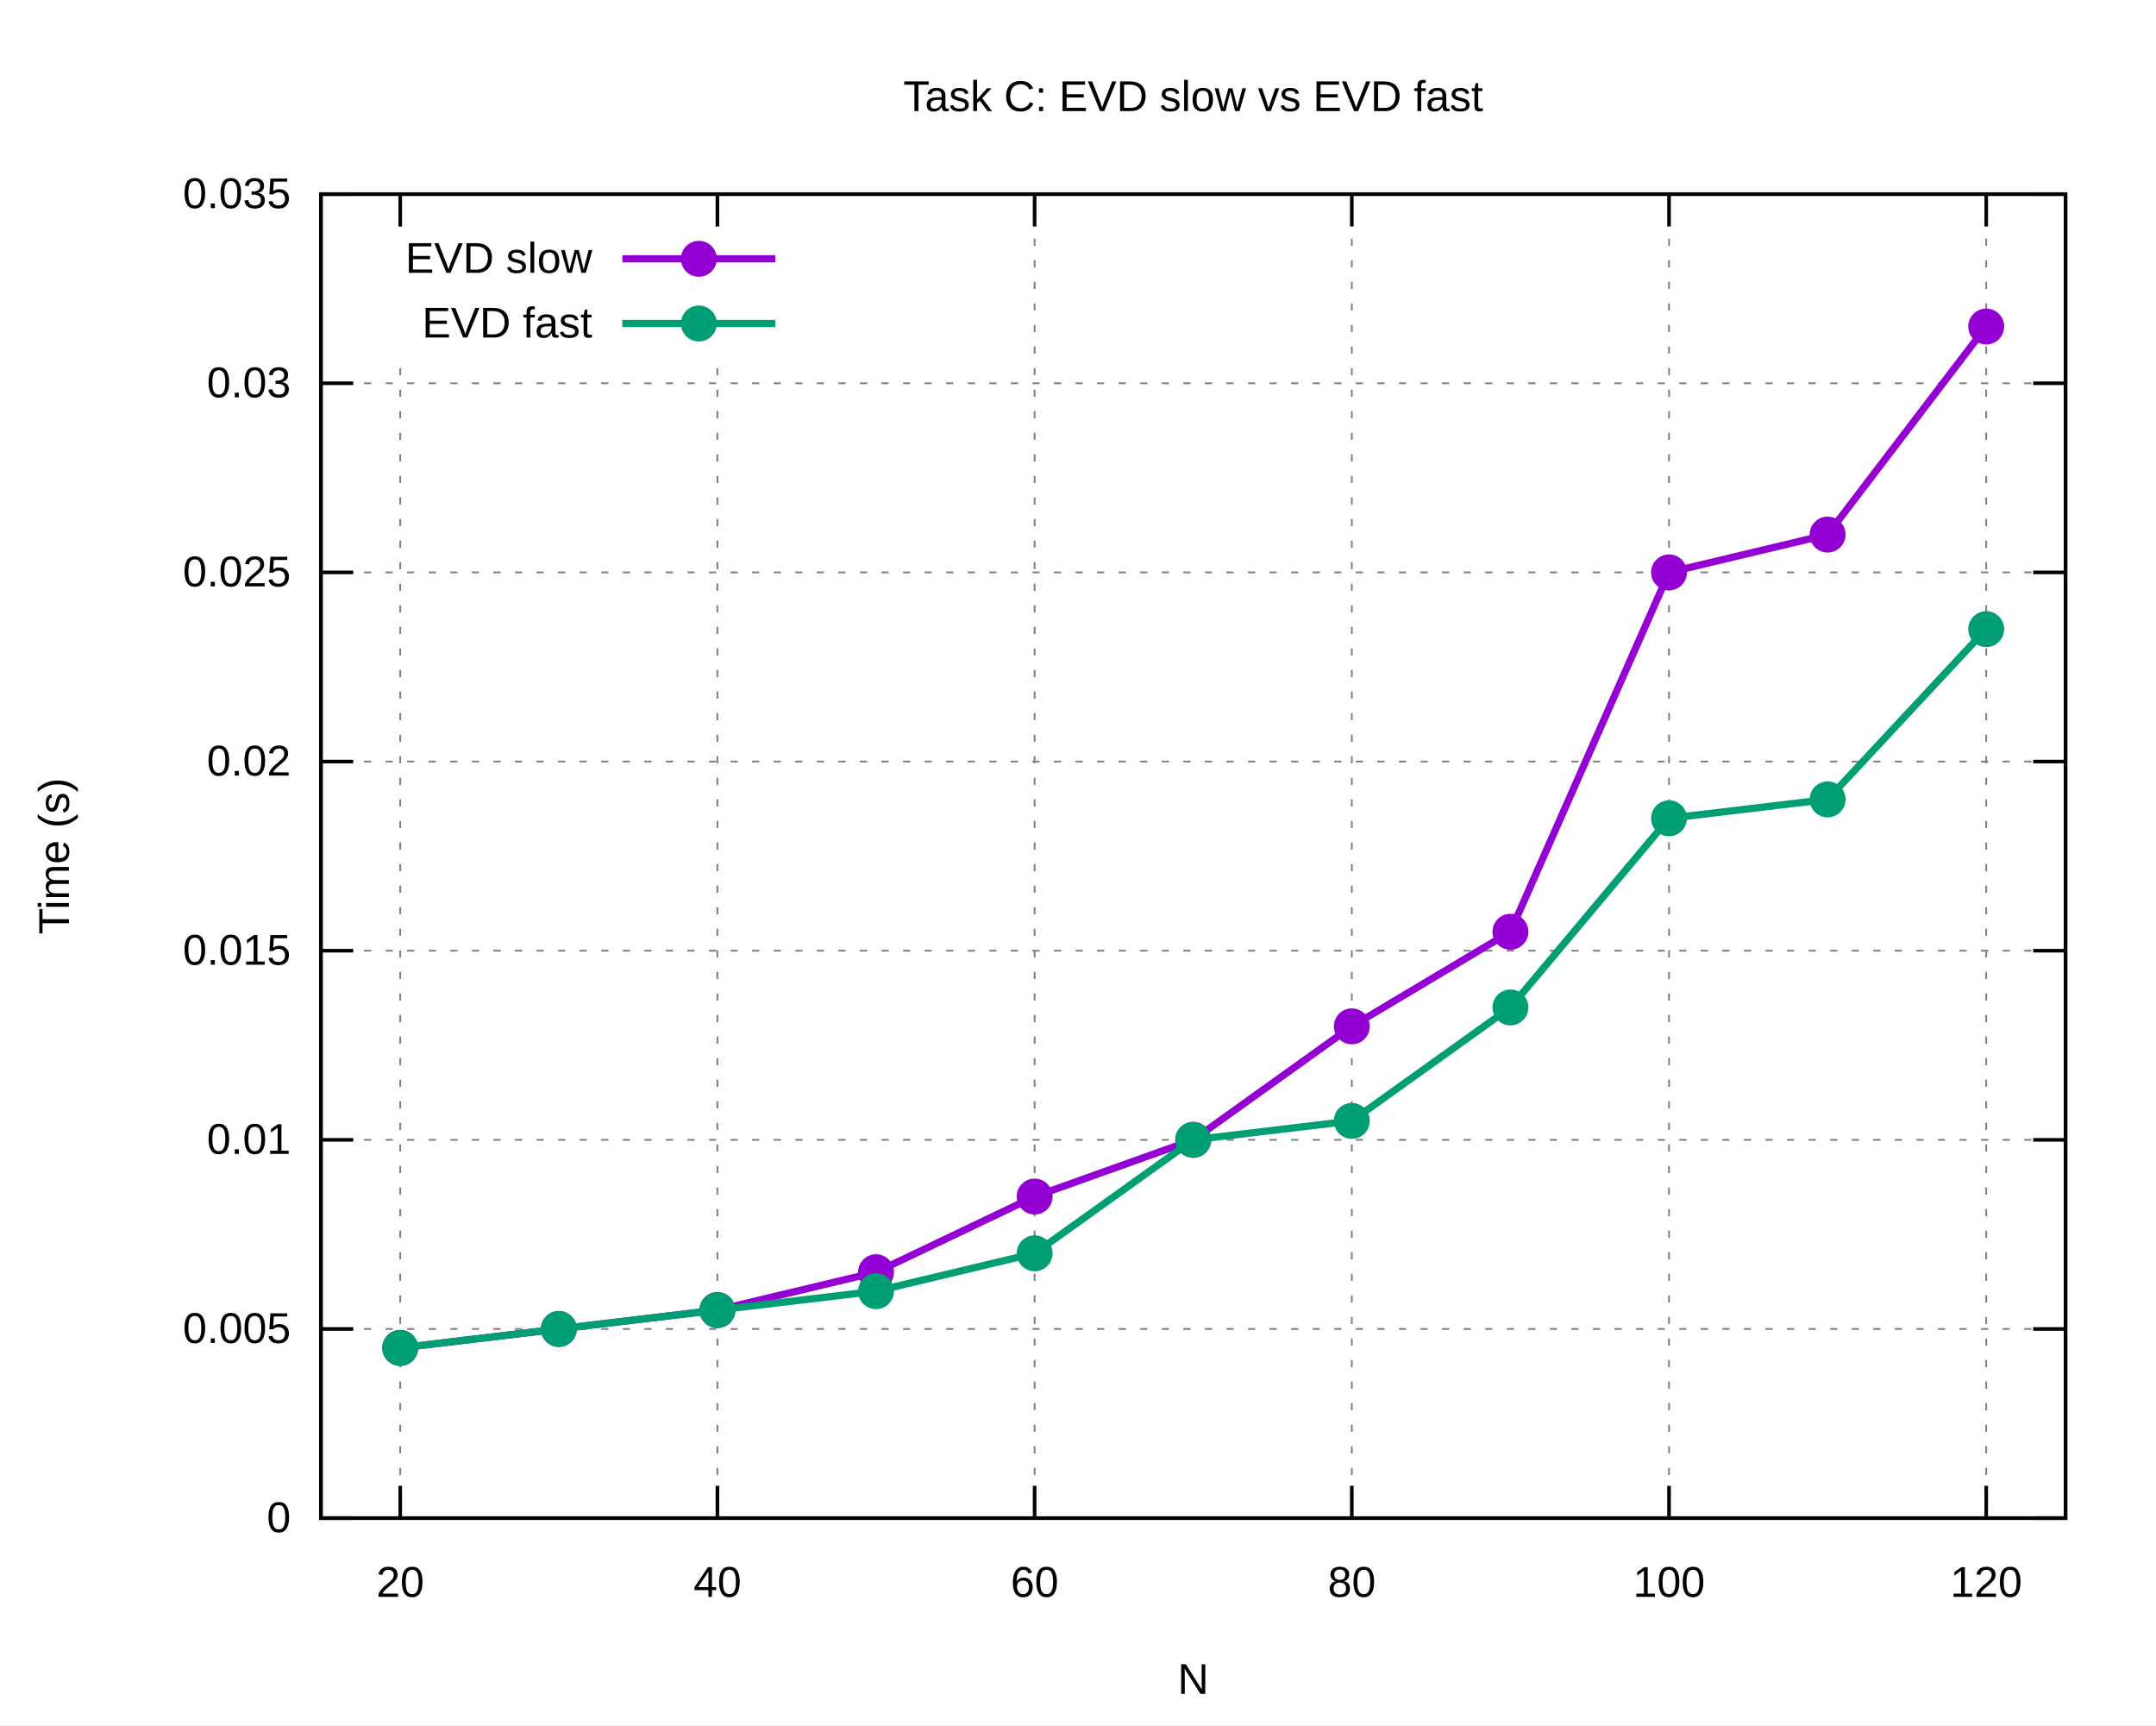
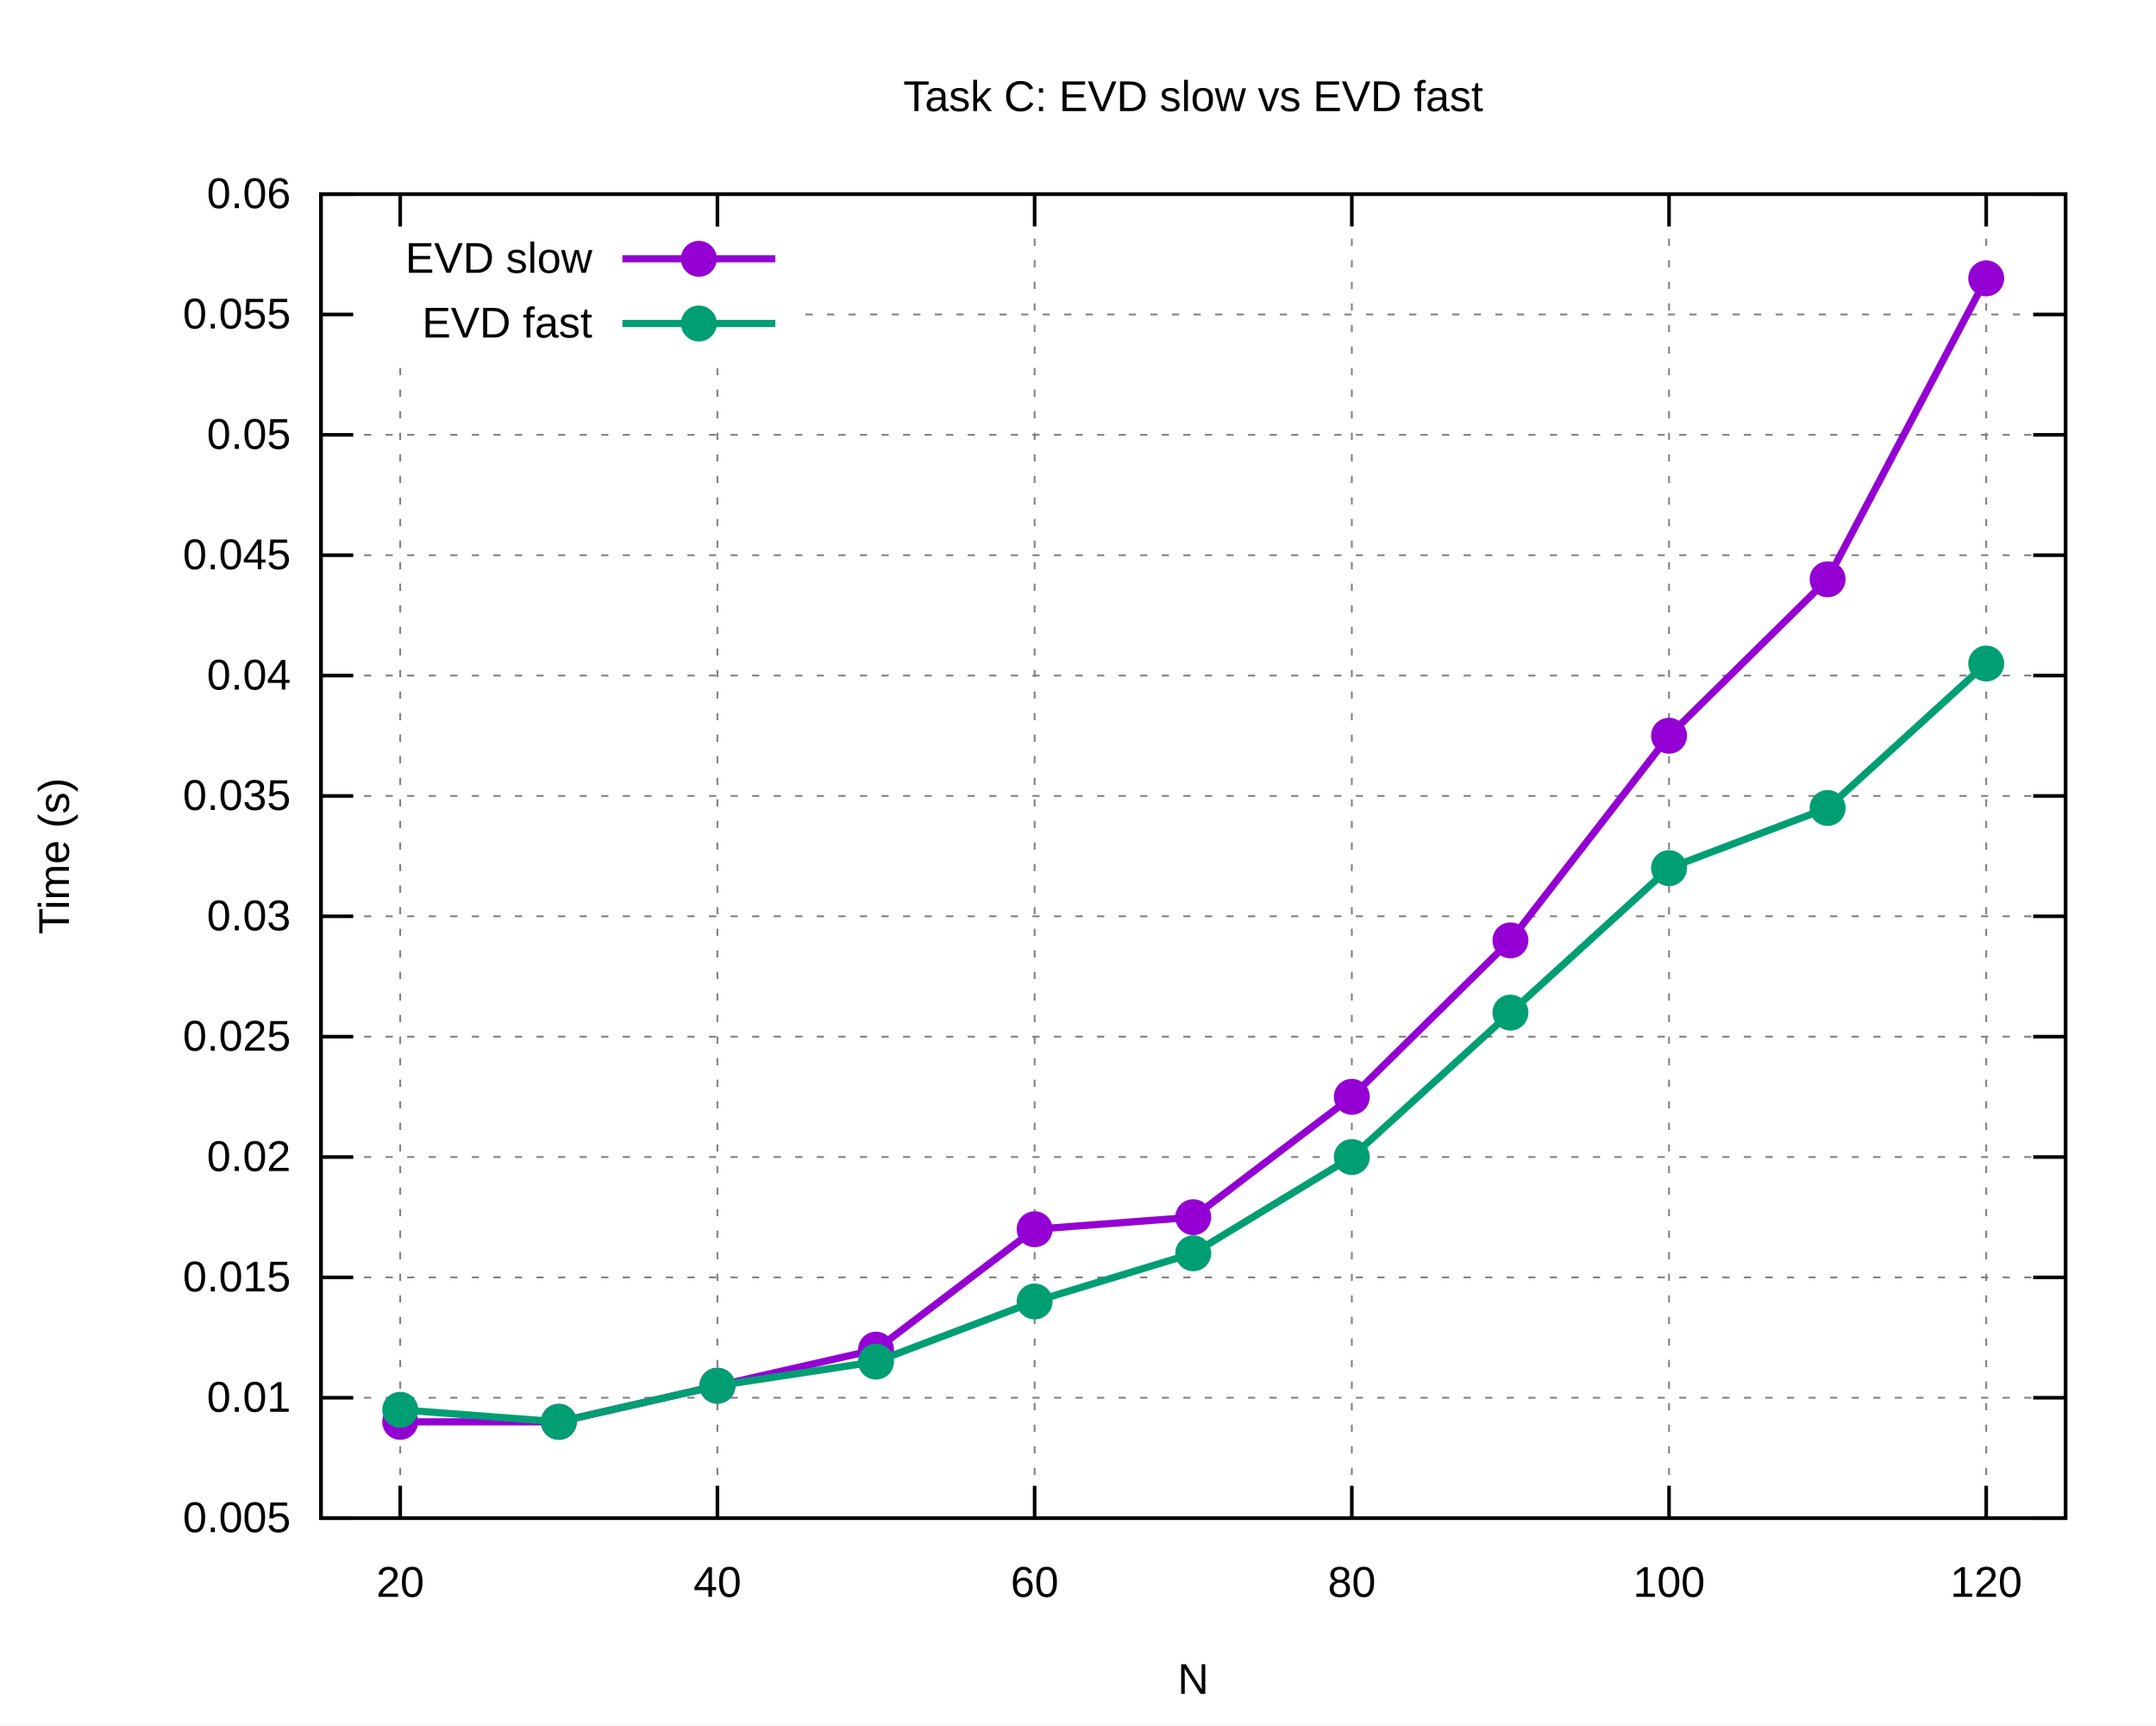
<svg xmlns="http://www.w3.org/2000/svg" xmlns:xlink="http://www.w3.org/1999/xlink" width="600" height="480" viewBox="0 0 600 480">
  <g id="gnuplot_canvas">
    <rect x="0" y="0" width="600" height="480" fill="#ffffff" />
    <defs>
      <circle id="gpDot" r="0.5" stroke-width="0.5" stroke="currentColor" />
      <path id="gpPt0" stroke-width="0.222" stroke="currentColor" d="M-1,0 h2 M0,-1 v2" />
      <path id="gpPt1" stroke-width="0.222" stroke="currentColor" d="M-1,-1 L1,1 M1,-1 L-1,1" />
      <path id="gpPt2" stroke-width="0.222" stroke="currentColor" d="M-1,0 L1,0 M0,-1 L0,1 M-1,-1 L1,1 M-1,1 L1,-1" />
      <rect id="gpPt3" stroke-width="0.222" stroke="currentColor" x="-1" y="-1" width="2" height="2" />
      <rect id="gpPt4" stroke-width="0.222" stroke="currentColor" fill="currentColor" x="-1" y="-1" width="2" height="2" />
      <circle id="gpPt5" stroke-width="0.222" stroke="currentColor" cx="0" cy="0" r="1" />
      <use xlink:href="#gpPt5" id="gpPt6" fill="currentColor" stroke="none" />
      <path id="gpPt7" stroke-width="0.222" stroke="currentColor" d="M0,-1.33 L-1.33,0.67 L1.33,0.67 z" />
      <use xlink:href="#gpPt7" id="gpPt8" fill="currentColor" stroke="none" />
      <use xlink:href="#gpPt7" id="gpPt9" stroke="currentColor" transform="rotate(180)" />
      <use xlink:href="#gpPt9" id="gpPt10" fill="currentColor" stroke="none" />
      <use xlink:href="#gpPt3" id="gpPt11" stroke="currentColor" transform="rotate(45)" />
      <use xlink:href="#gpPt11" id="gpPt12" fill="currentColor" stroke="none" />
      <path id="gpPt13" stroke-width="0.222" stroke="currentColor" d="M0,1.330 L1.265,0.411 L0.782,-1.067 L-0.782,-1.076 L-1.265,0.411 z" />
      <use xlink:href="#gpPt13" id="gpPt14" fill="currentColor" stroke="none" />
      <filter id="textbox" filterUnits="objectBoundingBox" x="0" y="0" height="1" width="1">
        <feFlood flood-color="#FFFFFF" flood-opacity="1" result="bgnd" />
        <feComposite in="SourceGraphic" in2="bgnd" operator="atop" />
      </filter>
      <filter id="greybox" filterUnits="objectBoundingBox" x="0" y="0" height="1" width="1">
        <feFlood flood-color="lightgrey" flood-opacity="1" result="grey" />
        <feComposite in="SourceGraphic" in2="grey" operator="atop" />
      </filter>
    </defs>
    <g fill="none" color="#FFFFFF" stroke="currentColor" stroke-width="1.00" stroke-linecap="butt" stroke-linejoin="miter">
</g>
    <g fill="none" color="black" stroke="currentColor" stroke-width="1.00" stroke-linecap="butt" stroke-linejoin="miter">
</g>
    <g fill="none" color="black" stroke="black" stroke-width="0.50" stroke-linecap="butt" stroke-linejoin="miter">
</g>
    <g fill="none" color="gray" stroke="currentColor" stroke-width="0.50" stroke-linecap="butt" stroke-linejoin="miter">
      <path stroke="gray" stroke-dasharray="2,4" class="gridline" d="M89.31,422.40 L574.82,422.40  " />
    </g>
    <g fill="none" color="gray" stroke="gray" stroke-width="1.00" stroke-linecap="butt" stroke-linejoin="miter">
</g>
    <g fill="none" color="black" stroke="currentColor" stroke-width="1.00" stroke-linecap="butt" stroke-linejoin="miter">
      <path stroke="black" d="M89.31,422.40 L98.31,422.40 M574.82,422.40 L565.82,422.40  " />
      <g transform="translate(80.92,426.30)" stroke="none" fill="black" font-family="Arial" font-size="12.00" text-anchor="end">
        <text>
-           <tspan font-family="Arial"> 0</tspan>
-         </text>
-       </g>
-     </g>
-     <g fill="none" color="black" stroke="currentColor" stroke-width="1.00" stroke-linecap="butt" stroke-linejoin="miter">
- </g>
-     <g fill="none" color="black" stroke="black" stroke-width="0.50" stroke-linecap="butt" stroke-linejoin="miter">
- </g>
-     <g fill="none" color="gray" stroke="currentColor" stroke-width="0.50" stroke-linecap="butt" stroke-linejoin="miter">
-       <path stroke="gray" stroke-dasharray="2,4" class="gridline" d="M89.31,369.77 L574.82,369.77  " />
-     </g>
-     <g fill="none" color="gray" stroke="gray" stroke-width="1.00" stroke-linecap="butt" stroke-linejoin="miter">
- </g>
-     <g fill="none" color="black" stroke="currentColor" stroke-width="1.00" stroke-linecap="butt" stroke-linejoin="miter">
-       <path stroke="black" d="M89.31,369.77 L98.31,369.77 M574.82,369.77 L565.82,369.77  " />
-       <g transform="translate(80.92,373.67)" stroke="none" fill="black" font-family="Arial" font-size="12.00" text-anchor="end">
-         <text>
          <tspan font-family="Arial"> 0.005</tspan>
        </text>
      </g>
    </g>
    <g fill="none" color="black" stroke="currentColor" stroke-width="1.00" stroke-linecap="butt" stroke-linejoin="miter">
</g>
    <g fill="none" color="black" stroke="black" stroke-width="0.50" stroke-linecap="butt" stroke-linejoin="miter">
</g>
    <g fill="none" color="gray" stroke="currentColor" stroke-width="0.50" stroke-linecap="butt" stroke-linejoin="miter">
-       <path stroke="gray" stroke-dasharray="2,4" class="gridline" d="M89.31,317.15 L574.82,317.15  " />
-     </g>
-     <g fill="none" color="gray" stroke="gray" stroke-width="1.00" stroke-linecap="butt" stroke-linejoin="miter">
- </g>
-     <g fill="none" color="black" stroke="currentColor" stroke-width="1.00" stroke-linecap="butt" stroke-linejoin="miter">
-       <path stroke="black" d="M89.31,317.15 L98.31,317.15 M574.82,317.15 L565.82,317.15  " />
-       <g transform="translate(80.92,321.05)" stroke="none" fill="black" font-family="Arial" font-size="12.00" text-anchor="end">
+       <path stroke="gray" stroke-dasharray="2,4" class="gridline" d="M89.31,388.91 L574.82,388.91  " />
+     </g>
+     <g fill="none" color="gray" stroke="gray" stroke-width="1.00" stroke-linecap="butt" stroke-linejoin="miter">
+ </g>
+     <g fill="none" color="black" stroke="currentColor" stroke-width="1.00" stroke-linecap="butt" stroke-linejoin="miter">
+       <path stroke="black" d="M89.31,388.91 L98.31,388.91 M574.82,388.91 L565.82,388.91  " />
+       <g transform="translate(80.92,392.81)" stroke="none" fill="black" font-family="Arial" font-size="12.00" text-anchor="end">
        <text>
          <tspan font-family="Arial"> 0.01</tspan>
        </text>
      </g>
    </g>
    <g fill="none" color="black" stroke="currentColor" stroke-width="1.00" stroke-linecap="butt" stroke-linejoin="miter">
</g>
    <g fill="none" color="black" stroke="black" stroke-width="0.50" stroke-linecap="butt" stroke-linejoin="miter">
</g>
    <g fill="none" color="gray" stroke="currentColor" stroke-width="0.50" stroke-linecap="butt" stroke-linejoin="miter">
-       <path stroke="gray" stroke-dasharray="2,4" class="gridline" d="M89.31,264.52 L574.82,264.52  " />
-     </g>
-     <g fill="none" color="gray" stroke="gray" stroke-width="1.00" stroke-linecap="butt" stroke-linejoin="miter">
- </g>
-     <g fill="none" color="black" stroke="currentColor" stroke-width="1.00" stroke-linecap="butt" stroke-linejoin="miter">
-       <path stroke="black" d="M89.31,264.52 L98.31,264.52 M574.82,264.52 L565.82,264.52  " />
-       <g transform="translate(80.92,268.42)" stroke="none" fill="black" font-family="Arial" font-size="12.00" text-anchor="end">
+       <path stroke="gray" stroke-dasharray="2,4" class="gridline" d="M89.31,355.42 L574.82,355.42  " />
+     </g>
+     <g fill="none" color="gray" stroke="gray" stroke-width="1.00" stroke-linecap="butt" stroke-linejoin="miter">
+ </g>
+     <g fill="none" color="black" stroke="currentColor" stroke-width="1.00" stroke-linecap="butt" stroke-linejoin="miter">
+       <path stroke="black" d="M89.31,355.42 L98.31,355.42 M574.82,355.42 L565.82,355.42  " />
+       <g transform="translate(80.92,359.32)" stroke="none" fill="black" font-family="Arial" font-size="12.00" text-anchor="end">
        <text>
          <tspan font-family="Arial"> 0.015</tspan>
        </text>
      </g>
    </g>
    <g fill="none" color="black" stroke="currentColor" stroke-width="1.00" stroke-linecap="butt" stroke-linejoin="miter">
</g>
    <g fill="none" color="black" stroke="black" stroke-width="0.50" stroke-linecap="butt" stroke-linejoin="miter">
</g>
    <g fill="none" color="gray" stroke="currentColor" stroke-width="0.50" stroke-linecap="butt" stroke-linejoin="miter">
-       <path stroke="gray" stroke-dasharray="2,4" class="gridline" d="M89.31,211.89 L574.82,211.89  " />
-     </g>
-     <g fill="none" color="gray" stroke="gray" stroke-width="1.00" stroke-linecap="butt" stroke-linejoin="miter">
- </g>
-     <g fill="none" color="black" stroke="currentColor" stroke-width="1.00" stroke-linecap="butt" stroke-linejoin="miter">
-       <path stroke="black" d="M89.31,211.89 L98.31,211.89 M574.82,211.89 L565.82,211.89  " />
-       <g transform="translate(80.92,215.79)" stroke="none" fill="black" font-family="Arial" font-size="12.00" text-anchor="end">
+       <path stroke="gray" stroke-dasharray="2,4" class="gridline" d="M89.31,321.93 L574.82,321.93  " />
+     </g>
+     <g fill="none" color="gray" stroke="gray" stroke-width="1.00" stroke-linecap="butt" stroke-linejoin="miter">
+ </g>
+     <g fill="none" color="black" stroke="currentColor" stroke-width="1.00" stroke-linecap="butt" stroke-linejoin="miter">
+       <path stroke="black" d="M89.31,321.93 L98.31,321.93 M574.82,321.93 L565.82,321.93  " />
+       <g transform="translate(80.92,325.83)" stroke="none" fill="black" font-family="Arial" font-size="12.00" text-anchor="end">
        <text>
          <tspan font-family="Arial"> 0.02</tspan>
        </text>
      </g>
    </g>
    <g fill="none" color="black" stroke="currentColor" stroke-width="1.00" stroke-linecap="butt" stroke-linejoin="miter">
</g>
    <g fill="none" color="black" stroke="black" stroke-width="0.50" stroke-linecap="butt" stroke-linejoin="miter">
</g>
    <g fill="none" color="gray" stroke="currentColor" stroke-width="0.50" stroke-linecap="butt" stroke-linejoin="miter">
-       <path stroke="gray" stroke-dasharray="2,4" class="gridline" d="M89.31,159.26 L574.82,159.26  " />
-     </g>
-     <g fill="none" color="gray" stroke="gray" stroke-width="1.00" stroke-linecap="butt" stroke-linejoin="miter">
- </g>
-     <g fill="none" color="black" stroke="currentColor" stroke-width="1.00" stroke-linecap="butt" stroke-linejoin="miter">
-       <path stroke="black" d="M89.31,159.26 L98.31,159.26 M574.82,159.26 L565.82,159.26  " />
-       <g transform="translate(80.92,163.16)" stroke="none" fill="black" font-family="Arial" font-size="12.00" text-anchor="end">
+       <path stroke="gray" stroke-dasharray="2,4" class="gridline" d="M89.31,288.44 L574.82,288.44  " />
+     </g>
+     <g fill="none" color="gray" stroke="gray" stroke-width="1.00" stroke-linecap="butt" stroke-linejoin="miter">
+ </g>
+     <g fill="none" color="black" stroke="currentColor" stroke-width="1.00" stroke-linecap="butt" stroke-linejoin="miter">
+       <path stroke="black" d="M89.31,288.44 L98.31,288.44 M574.82,288.44 L565.82,288.44  " />
+       <g transform="translate(80.92,292.34)" stroke="none" fill="black" font-family="Arial" font-size="12.00" text-anchor="end">
        <text>
          <tspan font-family="Arial"> 0.025</tspan>
        </text>
      </g>
    </g>
    <g fill="none" color="black" stroke="currentColor" stroke-width="1.00" stroke-linecap="butt" stroke-linejoin="miter">
</g>
    <g fill="none" color="black" stroke="black" stroke-width="0.50" stroke-linecap="butt" stroke-linejoin="miter">
</g>
    <g fill="none" color="gray" stroke="currentColor" stroke-width="0.50" stroke-linecap="butt" stroke-linejoin="miter">
-       <path stroke="gray" stroke-dasharray="2,4" class="gridline" d="M89.31,106.64 L574.82,106.64  " />
-     </g>
-     <g fill="none" color="gray" stroke="gray" stroke-width="1.00" stroke-linecap="butt" stroke-linejoin="miter">
- </g>
-     <g fill="none" color="black" stroke="currentColor" stroke-width="1.00" stroke-linecap="butt" stroke-linejoin="miter">
-       <path stroke="black" d="M89.31,106.64 L98.31,106.64 M574.82,106.64 L565.82,106.64  " />
-       <g transform="translate(80.92,110.54)" stroke="none" fill="black" font-family="Arial" font-size="12.00" text-anchor="end">
+       <path stroke="gray" stroke-dasharray="2,4" class="gridline" d="M89.31,254.95 L574.82,254.95  " />
+     </g>
+     <g fill="none" color="gray" stroke="gray" stroke-width="1.00" stroke-linecap="butt" stroke-linejoin="miter">
+ </g>
+     <g fill="none" color="black" stroke="currentColor" stroke-width="1.00" stroke-linecap="butt" stroke-linejoin="miter">
+       <path stroke="black" d="M89.31,254.95 L98.31,254.95 M574.82,254.95 L565.82,254.95  " />
+       <g transform="translate(80.92,258.85)" stroke="none" fill="black" font-family="Arial" font-size="12.00" text-anchor="end">
        <text>
          <tspan font-family="Arial"> 0.03</tspan>
+         </text>
+       </g>
+     </g>
+     <g fill="none" color="black" stroke="currentColor" stroke-width="1.00" stroke-linecap="butt" stroke-linejoin="miter">
+ </g>
+     <g fill="none" color="black" stroke="black" stroke-width="0.50" stroke-linecap="butt" stroke-linejoin="miter">
+ </g>
+     <g fill="none" color="gray" stroke="currentColor" stroke-width="0.50" stroke-linecap="butt" stroke-linejoin="miter">
+       <path stroke="gray" stroke-dasharray="2,4" class="gridline" d="M89.31,221.46 L574.82,221.46  " />
+     </g>
+     <g fill="none" color="gray" stroke="gray" stroke-width="1.00" stroke-linecap="butt" stroke-linejoin="miter">
+ </g>
+     <g fill="none" color="black" stroke="currentColor" stroke-width="1.00" stroke-linecap="butt" stroke-linejoin="miter">
+       <path stroke="black" d="M89.31,221.46 L98.31,221.46 M574.82,221.46 L565.82,221.46  " />
+       <g transform="translate(80.92,225.36)" stroke="none" fill="black" font-family="Arial" font-size="12.00" text-anchor="end">
+         <text>
+           <tspan font-family="Arial"> 0.035</tspan>
+         </text>
+       </g>
+     </g>
+     <g fill="none" color="black" stroke="currentColor" stroke-width="1.00" stroke-linecap="butt" stroke-linejoin="miter">
+ </g>
+     <g fill="none" color="black" stroke="black" stroke-width="0.50" stroke-linecap="butt" stroke-linejoin="miter">
+ </g>
+     <g fill="none" color="gray" stroke="currentColor" stroke-width="0.50" stroke-linecap="butt" stroke-linejoin="miter">
+       <path stroke="gray" stroke-dasharray="2,4" class="gridline" d="M89.31,187.97 L574.82,187.97  " />
+     </g>
+     <g fill="none" color="gray" stroke="gray" stroke-width="1.00" stroke-linecap="butt" stroke-linejoin="miter">
+ </g>
+     <g fill="none" color="black" stroke="currentColor" stroke-width="1.00" stroke-linecap="butt" stroke-linejoin="miter">
+       <path stroke="black" d="M89.31,187.97 L98.31,187.97 M574.82,187.97 L565.82,187.97  " />
+       <g transform="translate(80.92,191.87)" stroke="none" fill="black" font-family="Arial" font-size="12.00" text-anchor="end">
+         <text>
+           <tspan font-family="Arial"> 0.04</tspan>
+         </text>
+       </g>
+     </g>
+     <g fill="none" color="black" stroke="currentColor" stroke-width="1.00" stroke-linecap="butt" stroke-linejoin="miter">
+ </g>
+     <g fill="none" color="black" stroke="black" stroke-width="0.50" stroke-linecap="butt" stroke-linejoin="miter">
+ </g>
+     <g fill="none" color="gray" stroke="currentColor" stroke-width="0.50" stroke-linecap="butt" stroke-linejoin="miter">
+       <path stroke="gray" stroke-dasharray="2,4" class="gridline" d="M89.31,154.48 L574.82,154.48  " />
+     </g>
+     <g fill="none" color="gray" stroke="gray" stroke-width="1.00" stroke-linecap="butt" stroke-linejoin="miter">
+ </g>
+     <g fill="none" color="black" stroke="currentColor" stroke-width="1.00" stroke-linecap="butt" stroke-linejoin="miter">
+       <path stroke="black" d="M89.31,154.48 L98.31,154.48 M574.82,154.48 L565.82,154.48  " />
+       <g transform="translate(80.92,158.38)" stroke="none" fill="black" font-family="Arial" font-size="12.00" text-anchor="end">
+         <text>
+           <tspan font-family="Arial"> 0.045</tspan>
+         </text>
+       </g>
+     </g>
+     <g fill="none" color="black" stroke="currentColor" stroke-width="1.00" stroke-linecap="butt" stroke-linejoin="miter">
+ </g>
+     <g fill="none" color="black" stroke="black" stroke-width="0.50" stroke-linecap="butt" stroke-linejoin="miter">
+ </g>
+     <g fill="none" color="gray" stroke="currentColor" stroke-width="0.50" stroke-linecap="butt" stroke-linejoin="miter">
+       <path stroke="gray" stroke-dasharray="2,4" class="gridline" d="M89.31,120.99 L574.82,120.99  " />
+     </g>
+     <g fill="none" color="gray" stroke="gray" stroke-width="1.00" stroke-linecap="butt" stroke-linejoin="miter">
+ </g>
+     <g fill="none" color="black" stroke="currentColor" stroke-width="1.00" stroke-linecap="butt" stroke-linejoin="miter">
+       <path stroke="black" d="M89.31,120.99 L98.31,120.99 M574.82,120.99 L565.82,120.99  " />
+       <g transform="translate(80.92,124.89)" stroke="none" fill="black" font-family="Arial" font-size="12.00" text-anchor="end">
+         <text>
+           <tspan font-family="Arial"> 0.05</tspan>
+         </text>
+       </g>
+     </g>
+     <g fill="none" color="black" stroke="currentColor" stroke-width="1.00" stroke-linecap="butt" stroke-linejoin="miter">
+ </g>
+     <g fill="none" color="black" stroke="black" stroke-width="0.50" stroke-linecap="butt" stroke-linejoin="miter">
+ </g>
+     <g fill="none" color="gray" stroke="currentColor" stroke-width="0.50" stroke-linecap="butt" stroke-linejoin="miter">
+       <path stroke="gray" stroke-dasharray="2,4" class="gridline" d="M89.31,87.50 L97.70,87.50 M224.16,87.50 L574.82,87.50  " />
+     </g>
+     <g fill="none" color="gray" stroke="gray" stroke-width="1.00" stroke-linecap="butt" stroke-linejoin="miter">
+ </g>
+     <g fill="none" color="black" stroke="currentColor" stroke-width="1.00" stroke-linecap="butt" stroke-linejoin="miter">
+       <path stroke="black" d="M89.31,87.50 L98.31,87.50 M574.82,87.50 L565.82,87.50  " />
+       <g transform="translate(80.92,91.40)" stroke="none" fill="black" font-family="Arial" font-size="12.00" text-anchor="end">
+         <text>
+           <tspan font-family="Arial"> 0.055</tspan>
        </text>
      </g>
    </g>
    <g fill="none" color="black" stroke="currentColor" stroke-width="1.00" stroke-linecap="butt" stroke-linejoin="miter">
</g>
    <g fill="none" color="black" stroke="black" stroke-width="0.50" stroke-linecap="butt" stroke-linejoin="miter">
</g>
    <g fill="none" color="gray" stroke="currentColor" stroke-width="0.50" stroke-linecap="butt" stroke-linejoin="miter">
      <path stroke="gray" stroke-dasharray="2,4" class="gridline" d="M89.31,54.01 L574.82,54.01  " />
    </g>
    <g fill="none" color="gray" stroke="gray" stroke-width="1.00" stroke-linecap="butt" stroke-linejoin="miter">
</g>
    <g fill="none" color="black" stroke="currentColor" stroke-width="1.00" stroke-linecap="butt" stroke-linejoin="miter">
      <path stroke="black" d="M89.31,54.01 L98.31,54.01 M574.82,54.01 L565.82,54.01  " />
      <g transform="translate(80.92,57.91)" stroke="none" fill="black" font-family="Arial" font-size="12.00" text-anchor="end">
        <text>
-           <tspan font-family="Arial"> 0.035</tspan>
+           <tspan font-family="Arial"> 0.06</tspan>
        </text>
      </g>
    </g>
    <g fill="none" color="black" stroke="currentColor" stroke-width="1.00" stroke-linecap="butt" stroke-linejoin="miter">
</g>
    <g fill="none" color="black" stroke="black" stroke-width="0.50" stroke-linecap="butt" stroke-linejoin="miter">
</g>
    <g fill="none" color="gray" stroke="currentColor" stroke-width="0.50" stroke-linecap="butt" stroke-linejoin="miter">
      <path stroke="gray" stroke-dasharray="2,4" class="gridline" d="M111.38,422.40 L111.38,99.01 M111.38,63.01 L111.38,54.01  " />
    </g>
    <g fill="none" color="gray" stroke="gray" stroke-width="1.00" stroke-linecap="butt" stroke-linejoin="miter">
</g>
    <g fill="none" color="black" stroke="currentColor" stroke-width="1.00" stroke-linecap="butt" stroke-linejoin="miter">
      <path stroke="black" d="M111.38,422.40 L111.38,413.40 M111.38,54.01 L111.38,63.01  " />
      <g transform="translate(111.38,444.30)" stroke="none" fill="black" font-family="Arial" font-size="12.00" text-anchor="middle">
        <text>
          <tspan font-family="Arial"> 20</tspan>
        </text>
      </g>
    </g>
    <g fill="none" color="black" stroke="currentColor" stroke-width="1.00" stroke-linecap="butt" stroke-linejoin="miter">
</g>
    <g fill="none" color="black" stroke="black" stroke-width="0.50" stroke-linecap="butt" stroke-linejoin="miter">
</g>
    <g fill="none" color="gray" stroke="currentColor" stroke-width="0.50" stroke-linecap="butt" stroke-linejoin="miter">
      <path stroke="gray" stroke-dasharray="2,4" class="gridline" d="M199.65,422.40 L199.65,99.01 M199.65,63.01 L199.65,54.01  " />
    </g>
    <g fill="none" color="gray" stroke="gray" stroke-width="1.00" stroke-linecap="butt" stroke-linejoin="miter">
</g>
    <g fill="none" color="black" stroke="currentColor" stroke-width="1.00" stroke-linecap="butt" stroke-linejoin="miter">
      <path stroke="black" d="M199.65,422.40 L199.65,413.40 M199.65,54.01 L199.65,63.01  " />
      <g transform="translate(199.65,444.30)" stroke="none" fill="black" font-family="Arial" font-size="12.00" text-anchor="middle">
        <text>
          <tspan font-family="Arial"> 40</tspan>
        </text>
      </g>
    </g>
    <g fill="none" color="black" stroke="currentColor" stroke-width="1.00" stroke-linecap="butt" stroke-linejoin="miter">
</g>
    <g fill="none" color="black" stroke="black" stroke-width="0.50" stroke-linecap="butt" stroke-linejoin="miter">
</g>
    <g fill="none" color="gray" stroke="currentColor" stroke-width="0.50" stroke-linecap="butt" stroke-linejoin="miter">
      <path stroke="gray" stroke-dasharray="2,4" class="gridline" d="M287.93,422.40 L287.93,54.01  " />
    </g>
    <g fill="none" color="gray" stroke="gray" stroke-width="1.00" stroke-linecap="butt" stroke-linejoin="miter">
</g>
    <g fill="none" color="black" stroke="currentColor" stroke-width="1.00" stroke-linecap="butt" stroke-linejoin="miter">
      <path stroke="black" d="M287.93,422.40 L287.93,413.40 M287.93,54.01 L287.93,63.01  " />
      <g transform="translate(287.93,444.30)" stroke="none" fill="black" font-family="Arial" font-size="12.00" text-anchor="middle">
        <text>
          <tspan font-family="Arial"> 60</tspan>
        </text>
      </g>
    </g>
    <g fill="none" color="black" stroke="currentColor" stroke-width="1.00" stroke-linecap="butt" stroke-linejoin="miter">
</g>
    <g fill="none" color="black" stroke="black" stroke-width="0.50" stroke-linecap="butt" stroke-linejoin="miter">
</g>
    <g fill="none" color="gray" stroke="currentColor" stroke-width="0.50" stroke-linecap="butt" stroke-linejoin="miter">
      <path stroke="gray" stroke-dasharray="2,4" class="gridline" d="M376.20,422.40 L376.20,54.01  " />
    </g>
    <g fill="none" color="gray" stroke="gray" stroke-width="1.00" stroke-linecap="butt" stroke-linejoin="miter">
</g>
    <g fill="none" color="black" stroke="currentColor" stroke-width="1.00" stroke-linecap="butt" stroke-linejoin="miter">
      <path stroke="black" d="M376.20,422.40 L376.20,413.40 M376.20,54.01 L376.20,63.01  " />
      <g transform="translate(376.20,444.30)" stroke="none" fill="black" font-family="Arial" font-size="12.00" text-anchor="middle">
        <text>
          <tspan font-family="Arial"> 80</tspan>
        </text>
      </g>
    </g>
    <g fill="none" color="black" stroke="currentColor" stroke-width="1.00" stroke-linecap="butt" stroke-linejoin="miter">
</g>
    <g fill="none" color="black" stroke="black" stroke-width="0.50" stroke-linecap="butt" stroke-linejoin="miter">
</g>
    <g fill="none" color="gray" stroke="currentColor" stroke-width="0.50" stroke-linecap="butt" stroke-linejoin="miter">
      <path stroke="gray" stroke-dasharray="2,4" class="gridline" d="M464.48,422.40 L464.48,54.01  " />
    </g>
    <g fill="none" color="gray" stroke="gray" stroke-width="1.00" stroke-linecap="butt" stroke-linejoin="miter">
</g>
    <g fill="none" color="black" stroke="currentColor" stroke-width="1.00" stroke-linecap="butt" stroke-linejoin="miter">
      <path stroke="black" d="M464.48,422.40 L464.48,413.40 M464.48,54.01 L464.48,63.01  " />
      <g transform="translate(464.48,444.30)" stroke="none" fill="black" font-family="Arial" font-size="12.00" text-anchor="middle">
        <text>
          <tspan font-family="Arial"> 100</tspan>
        </text>
      </g>
    </g>
    <g fill="none" color="black" stroke="currentColor" stroke-width="1.00" stroke-linecap="butt" stroke-linejoin="miter">
</g>
    <g fill="none" color="black" stroke="black" stroke-width="0.50" stroke-linecap="butt" stroke-linejoin="miter">
</g>
    <g fill="none" color="gray" stroke="currentColor" stroke-width="0.50" stroke-linecap="butt" stroke-linejoin="miter">
      <path stroke="gray" stroke-dasharray="2,4" class="gridline" d="M552.75,422.40 L552.75,54.01  " />
    </g>
    <g fill="none" color="gray" stroke="gray" stroke-width="1.00" stroke-linecap="butt" stroke-linejoin="miter">
</g>
    <g fill="none" color="black" stroke="currentColor" stroke-width="1.00" stroke-linecap="butt" stroke-linejoin="miter">
      <path stroke="black" d="M552.75,422.40 L552.75,413.40 M552.75,54.01 L552.75,63.01  " />
      <g transform="translate(552.75,444.30)" stroke="none" fill="black" font-family="Arial" font-size="12.00" text-anchor="middle">
        <text>
          <tspan font-family="Arial"> 120</tspan>
        </text>
      </g>
    </g>
    <g fill="none" color="black" stroke="currentColor" stroke-width="1.00" stroke-linecap="butt" stroke-linejoin="miter">
</g>
    <g fill="none" color="black" stroke="currentColor" stroke-width="1.00" stroke-linecap="butt" stroke-linejoin="miter">
      <path stroke="black" d="M89.31,54.01 L89.31,422.40 L574.82,422.40 L574.82,54.01 L89.31,54.01 Z  " />
    </g>
    <g fill="none" color="black" stroke="currentColor" stroke-width="1.00" stroke-linecap="butt" stroke-linejoin="miter">
</g>
    <g id="gnuplot_plot_1">
      <g fill="none" color="#FFFFFF" stroke="black" stroke-width="2.00" stroke-linecap="butt" stroke-linejoin="miter">
</g>
      <g fill="none" color="black" stroke="currentColor" stroke-width="2.00" stroke-linecap="butt" stroke-linejoin="miter">
        <g transform="translate(164.82,75.91)" stroke="none" fill="black" font-family="Arial" font-size="12.00" text-anchor="end">
          <text>
            <tspan font-family="Arial">EVD slow</tspan>
          </text>
        </g>
      </g>
      <g fill="none" color="black" stroke="currentColor" stroke-width="2.00" stroke-linecap="butt" stroke-linejoin="miter">
-         <path stroke="rgb(148,   0, 211)" d="M173.21,72.01 L215.77,72.01 M111.38,375.04 L155.52,369.77 L199.65,364.51 L243.79,353.98 L287.93,332.93 L332.07,317.15   L376.20,285.57 L420.34,259.26 L464.48,159.26 L508.61,148.74 L552.75,90.85  " />
-         <use xlink:href="#gpPt6" transform="translate(111.38,375.04) scale(4.50)" color="rgb(148,   0, 211)" />
-         <use xlink:href="#gpPt6" transform="translate(155.52,369.77) scale(4.50)" color="rgb(148,   0, 211)" />
-         <use xlink:href="#gpPt6" transform="translate(199.65,364.51) scale(4.50)" color="rgb(148,   0, 211)" />
-         <use xlink:href="#gpPt6" transform="translate(243.79,353.98) scale(4.50)" color="rgb(148,   0, 211)" />
-         <use xlink:href="#gpPt6" transform="translate(287.93,332.93) scale(4.50)" color="rgb(148,   0, 211)" />
-         <use xlink:href="#gpPt6" transform="translate(332.07,317.15) scale(4.50)" color="rgb(148,   0, 211)" />
-         <use xlink:href="#gpPt6" transform="translate(376.20,285.57) scale(4.50)" color="rgb(148,   0, 211)" />
-         <use xlink:href="#gpPt6" transform="translate(420.34,259.26) scale(4.50)" color="rgb(148,   0, 211)" />
-         <use xlink:href="#gpPt6" transform="translate(464.48,159.26) scale(4.50)" color="rgb(148,   0, 211)" />
-         <use xlink:href="#gpPt6" transform="translate(508.61,148.74) scale(4.50)" color="rgb(148,   0, 211)" />
-         <use xlink:href="#gpPt6" transform="translate(552.75,90.85) scale(4.50)" color="rgb(148,   0, 211)" />
+         <path stroke="rgb(148,   0, 211)" d="M173.21,72.01 L215.77,72.01 M111.38,395.61 L155.52,395.61 L199.65,385.56 L243.79,375.51 L287.93,342.02 L332.07,338.67   L376.20,305.18 L420.34,261.65 L464.48,204.71 L508.61,161.18 L552.75,77.45  " />
+         <use xlink:href="#gpPt6" transform="translate(111.38,395.61) scale(4.50)" color="rgb(148,   0, 211)" />
+         <use xlink:href="#gpPt6" transform="translate(155.52,395.61) scale(4.50)" color="rgb(148,   0, 211)" />
+         <use xlink:href="#gpPt6" transform="translate(199.65,385.56) scale(4.50)" color="rgb(148,   0, 211)" />
+         <use xlink:href="#gpPt6" transform="translate(243.79,375.51) scale(4.50)" color="rgb(148,   0, 211)" />
+         <use xlink:href="#gpPt6" transform="translate(287.93,342.02) scale(4.50)" color="rgb(148,   0, 211)" />
+         <use xlink:href="#gpPt6" transform="translate(332.07,338.67) scale(4.50)" color="rgb(148,   0, 211)" />
+         <use xlink:href="#gpPt6" transform="translate(376.20,305.18) scale(4.50)" color="rgb(148,   0, 211)" />
+         <use xlink:href="#gpPt6" transform="translate(420.34,261.65) scale(4.50)" color="rgb(148,   0, 211)" />
+         <use xlink:href="#gpPt6" transform="translate(464.48,204.71) scale(4.50)" color="rgb(148,   0, 211)" />
+         <use xlink:href="#gpPt6" transform="translate(508.61,161.18) scale(4.50)" color="rgb(148,   0, 211)" />
+         <use xlink:href="#gpPt6" transform="translate(552.75,77.45) scale(4.50)" color="rgb(148,   0, 211)" />
        <use xlink:href="#gpPt6" transform="translate(194.49,72.01) scale(4.50)" color="rgb(148,   0, 211)" />
      </g>
    </g>
    <g id="gnuplot_plot_2">
      <g fill="none" color="black" stroke="currentColor" stroke-width="2.00" stroke-linecap="butt" stroke-linejoin="miter">
        <g transform="translate(164.82,93.91)" stroke="none" fill="black" font-family="Arial" font-size="12.00" text-anchor="end">
          <text>
            <tspan font-family="Arial">EVD fast</tspan>
          </text>
        </g>
      </g>
      <g fill="none" color="black" stroke="currentColor" stroke-width="2.00" stroke-linecap="butt" stroke-linejoin="miter">
-         <path stroke="rgb(  0, 158, 115)" d="M173.21,90.01 L215.77,90.01 M111.38,375.04 L155.52,369.77 L199.65,364.51 L243.79,359.25 L287.93,348.72 L332.07,317.15   L376.20,311.88 L420.34,280.31 L464.48,227.68 L508.61,222.42 L552.75,175.05  " />
-         <use xlink:href="#gpPt6" transform="translate(111.38,375.04) scale(4.50)" color="rgb(  0, 158, 115)" />
-         <use xlink:href="#gpPt6" transform="translate(155.52,369.77) scale(4.50)" color="rgb(  0, 158, 115)" />
-         <use xlink:href="#gpPt6" transform="translate(199.65,364.51) scale(4.50)" color="rgb(  0, 158, 115)" />
-         <use xlink:href="#gpPt6" transform="translate(243.79,359.25) scale(4.50)" color="rgb(  0, 158, 115)" />
-         <use xlink:href="#gpPt6" transform="translate(287.93,348.72) scale(4.50)" color="rgb(  0, 158, 115)" />
-         <use xlink:href="#gpPt6" transform="translate(332.07,317.15) scale(4.50)" color="rgb(  0, 158, 115)" />
-         <use xlink:href="#gpPt6" transform="translate(376.20,311.88) scale(4.50)" color="rgb(  0, 158, 115)" />
-         <use xlink:href="#gpPt6" transform="translate(420.34,280.31) scale(4.50)" color="rgb(  0, 158, 115)" />
-         <use xlink:href="#gpPt6" transform="translate(464.48,227.68) scale(4.50)" color="rgb(  0, 158, 115)" />
-         <use xlink:href="#gpPt6" transform="translate(508.61,222.42) scale(4.50)" color="rgb(  0, 158, 115)" />
-         <use xlink:href="#gpPt6" transform="translate(552.75,175.05) scale(4.50)" color="rgb(  0, 158, 115)" />
+         <path stroke="rgb(  0, 158, 115)" d="M173.21,90.01 L215.77,90.01 M111.38,392.26 L155.52,395.61 L199.65,385.56 L243.79,378.86 L287.93,362.12 L332.07,348.72   L376.20,321.93 L420.34,281.74 L464.48,241.55 L508.61,224.81 L552.75,184.62  " />
+         <use xlink:href="#gpPt6" transform="translate(111.38,392.26) scale(4.50)" color="rgb(  0, 158, 115)" />
+         <use xlink:href="#gpPt6" transform="translate(155.52,395.61) scale(4.50)" color="rgb(  0, 158, 115)" />
+         <use xlink:href="#gpPt6" transform="translate(199.65,385.56) scale(4.50)" color="rgb(  0, 158, 115)" />
+         <use xlink:href="#gpPt6" transform="translate(243.79,378.86) scale(4.50)" color="rgb(  0, 158, 115)" />
+         <use xlink:href="#gpPt6" transform="translate(287.93,362.12) scale(4.50)" color="rgb(  0, 158, 115)" />
+         <use xlink:href="#gpPt6" transform="translate(332.07,348.72) scale(4.50)" color="rgb(  0, 158, 115)" />
+         <use xlink:href="#gpPt6" transform="translate(376.20,321.93) scale(4.50)" color="rgb(  0, 158, 115)" />
+         <use xlink:href="#gpPt6" transform="translate(420.34,281.74) scale(4.50)" color="rgb(  0, 158, 115)" />
+         <use xlink:href="#gpPt6" transform="translate(464.48,241.55) scale(4.50)" color="rgb(  0, 158, 115)" />
+         <use xlink:href="#gpPt6" transform="translate(508.61,224.81) scale(4.50)" color="rgb(  0, 158, 115)" />
+         <use xlink:href="#gpPt6" transform="translate(552.75,184.62) scale(4.50)" color="rgb(  0, 158, 115)" />
        <use xlink:href="#gpPt6" transform="translate(194.49,90.01) scale(4.50)" color="rgb(  0, 158, 115)" />
      </g>
    </g>
    <g fill="none" color="black" stroke="currentColor" stroke-width="2.00" stroke-linecap="butt" stroke-linejoin="miter">
</g>
    <g fill="none" color="black" stroke="black" stroke-width="1.00" stroke-linecap="butt" stroke-linejoin="miter">
</g>
    <g fill="none" color="black" stroke="currentColor" stroke-width="1.00" stroke-linecap="butt" stroke-linejoin="miter">
      <path stroke="black" d="M89.31,54.01 L89.31,422.40 L574.82,422.40 L574.82,54.01 L89.31,54.01 Z  " />
      <g transform="translate(19.18,238.21) rotate(270.00)" stroke="none" fill="black" font-family="Arial" font-size="12.00" text-anchor="middle">
        <text>
          <tspan font-family="Arial">Time (s)</tspan>
        </text>
      </g>
    </g>
    <g fill="none" color="black" stroke="currentColor" stroke-width="1.00" stroke-linecap="butt" stroke-linejoin="miter">
      <g transform="translate(332.06,471.30)" stroke="none" fill="black" font-family="Arial" font-size="12.00" text-anchor="middle">
        <text>
          <tspan font-family="Arial">N</tspan>
        </text>
      </g>
    </g>
    <g fill="none" color="black" stroke="currentColor" stroke-width="1.00" stroke-linecap="butt" stroke-linejoin="miter">
</g>
    <g fill="none" color="black" stroke="currentColor" stroke-width="1.00" stroke-linecap="butt" stroke-linejoin="miter">
      <g transform="translate(332.06,30.91)" stroke="none" fill="black" font-family="Arial" font-size="12.00" text-anchor="middle">
        <text>
          <tspan font-family="Arial">Task C: EVD slow vs EVD fast</tspan>
        </text>
      </g>
    </g>
    <g fill="none" color="black" stroke="currentColor" stroke-width="1.00" stroke-linecap="butt" stroke-linejoin="miter">
</g>
  </g>
</svg>
